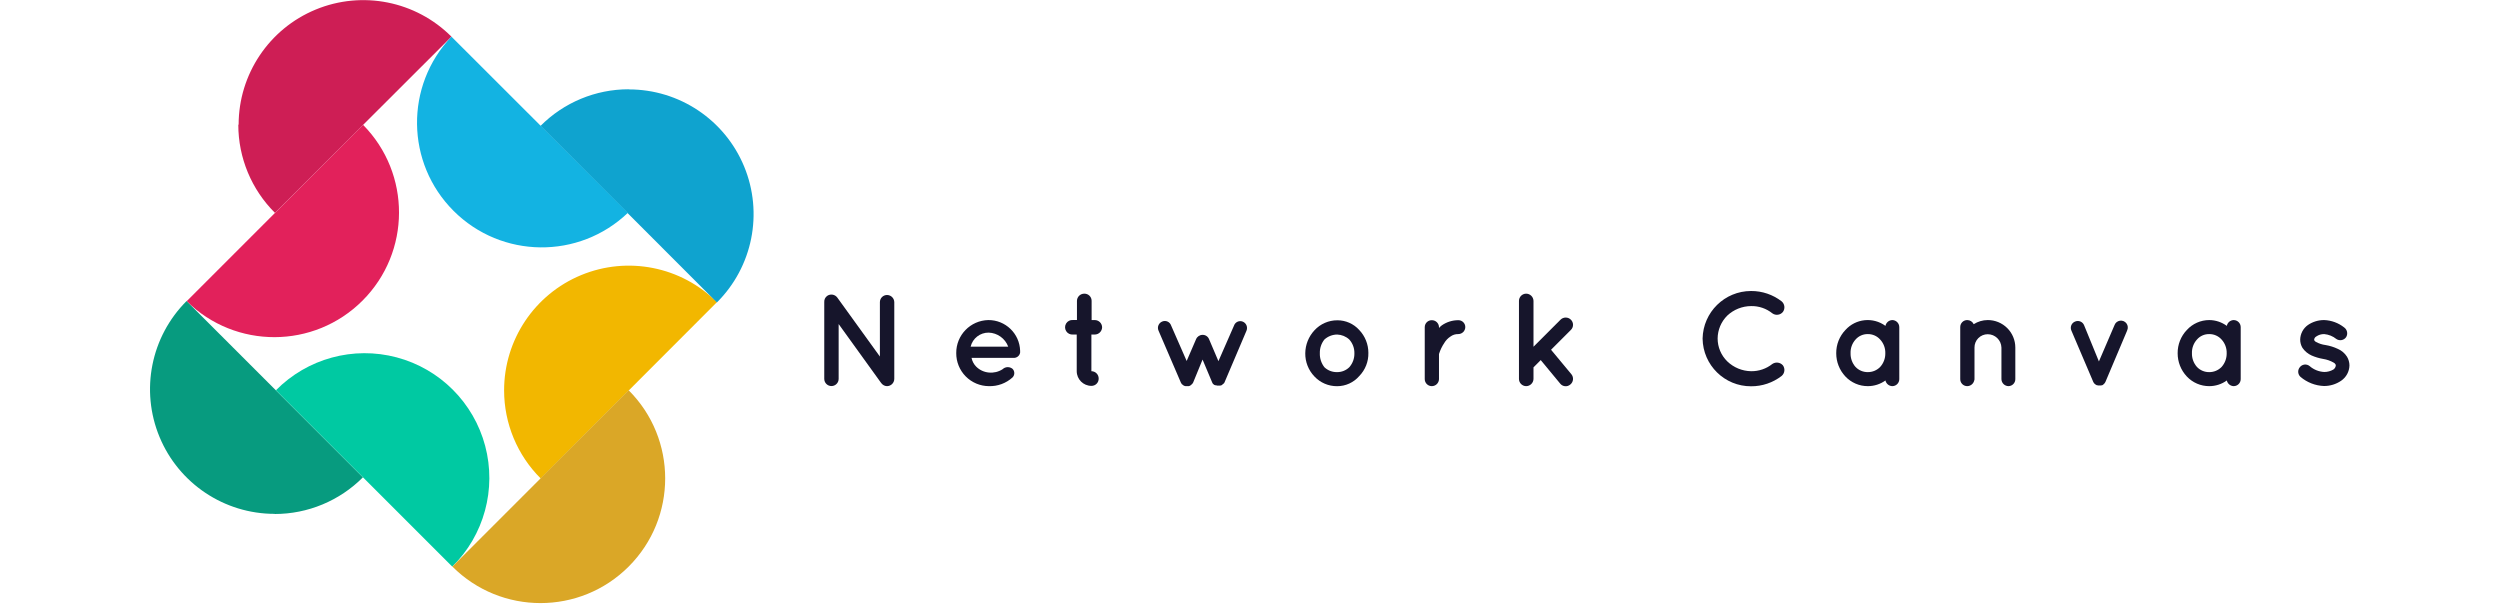
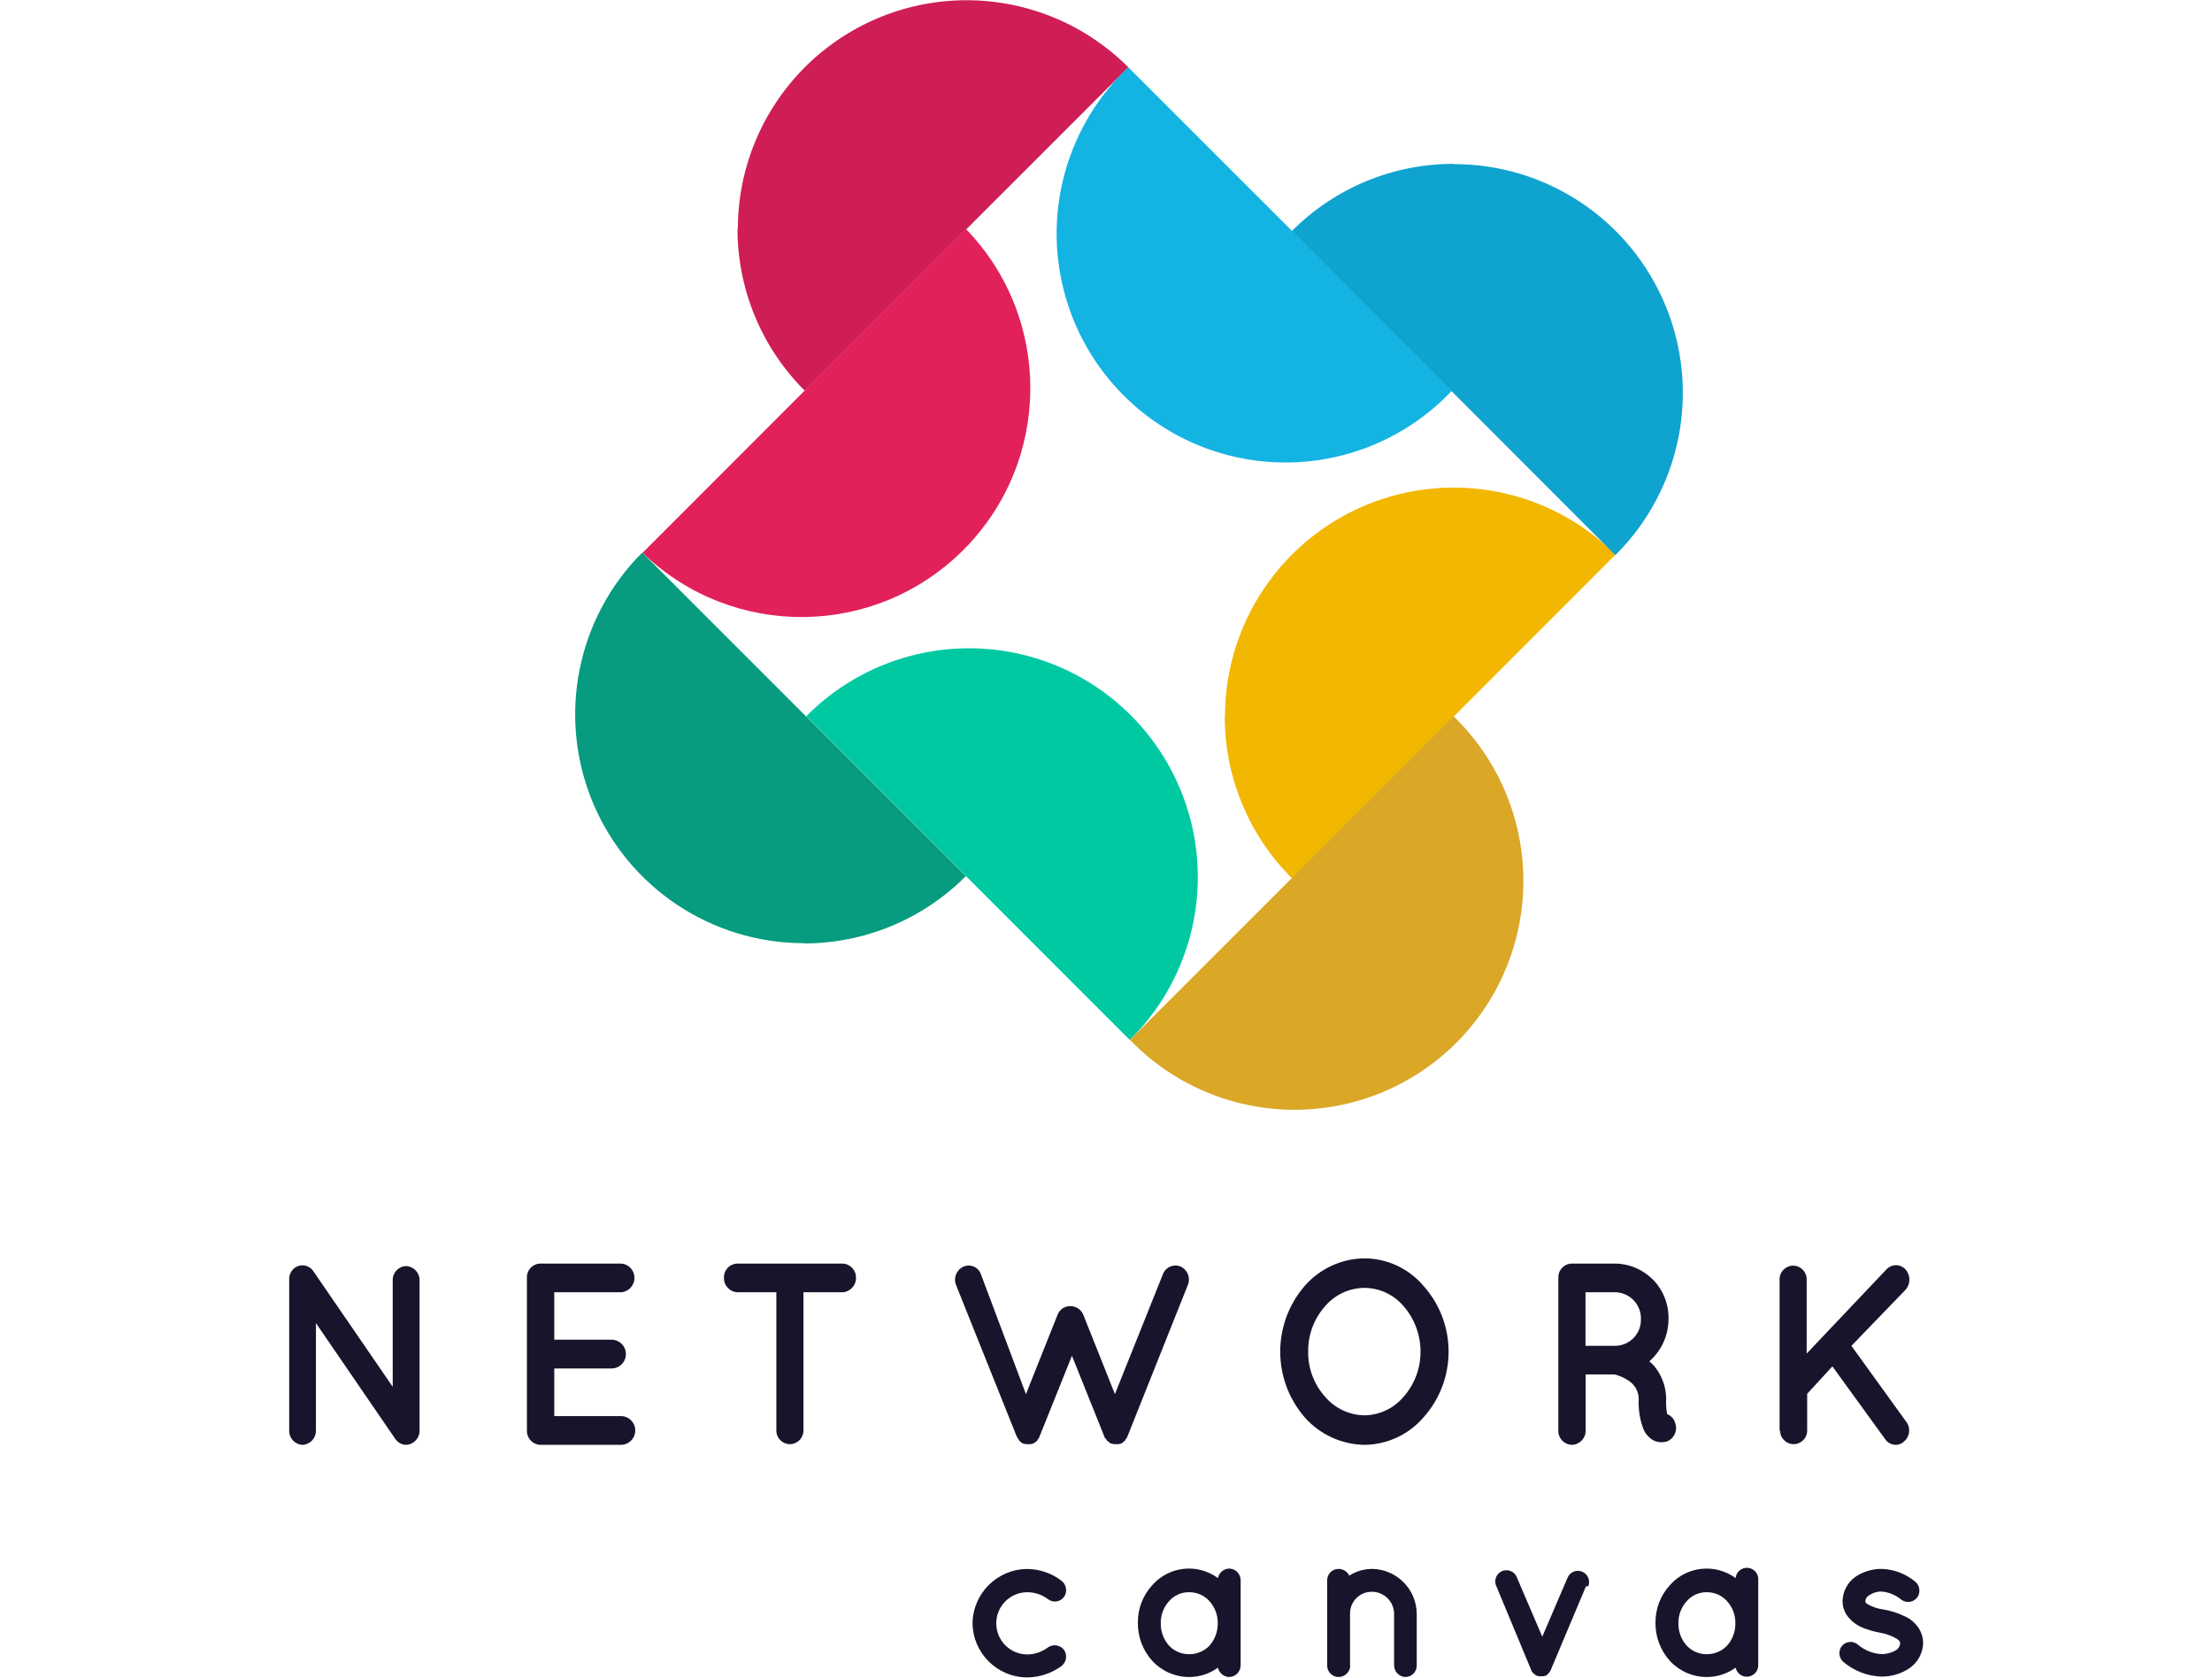
- <svg xmlns="http://www.w3.org/2000/svg" id="Layer_1" data-name="Layer 1" viewBox="0 0 545.52 131.61">
+ <svg xmlns="http://www.w3.org/2000/svg" id="Layer_1" data-name="Layer 1" viewBox="0 0 263.04 199.41">
  <defs>
    <style>.cls-1{fill:#ce1e55;}.cls-2{fill:#e2215b;}.cls-3{fill:#079b7f;}.cls-4{fill:#00c9a2;}.cls-5{fill:#f2b700;}.cls-6{fill:#daa727;}.cls-7{fill:#0fa3cf;}.cls-8{fill:#13b3e2;}.cls-9{fill:#16152b;}.cls-10{fill:none;}</style>
  </defs>
-   <path class="cls-1" d="M52.07,27.21A27.2,27.2,0,0,1,98.51,8L60,46.45a27.12,27.12,0,0,1-8-19.24" />
-   <path class="cls-2" d="M79.22,27.24A27.21,27.21,0,0,1,40.74,65.72Z" />
-   <path class="cls-3" d="M59.94,112.13A27.2,27.2,0,0,1,40.71,65.69l38.48,38.47a27.18,27.18,0,0,1-19.25,8" />
-   <path class="cls-4" d="M60.21,85.16a27.21,27.21,0,1,1,38.48,38.48Z" />
-   <path class="cls-5" d="M110,85.18a27.2,27.2,0,0,1,46.44-19.24L118,104.42a27.13,27.13,0,0,1-8-19.24" />
-   <path class="cls-6" d="M137.18,85.16a27.2,27.2,0,1,1-38.47,38.47Z" />
-   <path class="cls-7" d="M137.19,19.51A27.21,27.21,0,0,1,156.43,66L117.94,27.48a27.12,27.12,0,0,1,19.25-8" />
-   <path class="cls-8" d="M137,46.45A27.21,27.21,0,0,1,98.51,8Z" />
-   <path class="cls-9" d="M183,82.67a1.57,1.57,0,1,1-3.14,0V65.89a1.54,1.54,0,0,1,.63-1.32,1.6,1.6,0,0,1,2.2.34L192,77.8V65.92a1.56,1.56,0,0,1,1.55-1.55,1.59,1.59,0,0,1,1.59,1.55V82.67a1.6,1.6,0,0,1-1.59,1.59,1.55,1.55,0,0,1-1.18-.58.7.7,0,0,1-.14-.17L183,70.71Z" />
-   <path class="cls-9" d="M208.66,77.05a7.15,7.15,0,0,1,7-7.21,6.9,6.9,0,0,1,6.94,6.69v.15a.8.8,0,0,1,0,.26,1.38,1.38,0,0,1-1.5,1.15H212a3.74,3.74,0,0,0,1,1.9,4.48,4.48,0,0,0,2.77,1.3,4.66,4.66,0,0,0,3-.72,1.64,1.64,0,0,1,2.17-.09,1.33,1.33,0,0,1,0,1.88,7.34,7.34,0,0,1-5.16,1.9A7.16,7.16,0,0,1,208.66,77.05Zm3.14-1.41H220a4.72,4.72,0,0,0-4.26-3.06A4,4,0,0,0,211.8,75.64Z" />
-   <path class="cls-9" d="M240.49,71.43A1.62,1.62,0,0,1,238.87,73h-.72v8a1.59,1.59,0,0,1,1.59,1.61,1.56,1.56,0,0,1-1.59,1.59,3.21,3.21,0,0,1-3.2-3.2V73h-.83a1.59,1.59,0,1,1,0-3.17H235V65.66a1.59,1.59,0,0,1,1.62-1.58,1.56,1.56,0,0,1,1.58,1.58v4.18h.72A1.61,1.61,0,0,1,240.49,71.43Z" />
-   <path class="cls-9" d="M272,72.15l-4.76,11.19s-.06.14-.11.23a0,0,0,0,1,0,0,1.07,1.07,0,0,1-.15.17s-.05,0-.05,0a1.1,1.1,0,0,1-.18.14s0,0,0,.06a.65.65,0,0,1-.26.14s0,0,0,0a.78.78,0,0,0-.23.06h-.06a.89.89,0,0,1-.29,0,.77.77,0,0,1-.26,0h-.06a.39.39,0,0,0-.2-.06l0,0h0A.72.72,0,0,1,265,84v0c-.08,0-.11-.09-.17-.14s-.06,0-.06,0a1.77,1.77,0,0,1-.14-.17,0,0,0,0,1,0,0c-.06-.09-.09-.18-.12-.23l-2.1-5-2.05,5-.14.23v0l-.17.17a0,0,0,0,1,0,0l-.18.17a.81.81,0,0,1-.26.17h-.05a0,0,0,0,0,0,0,.26.26,0,0,0-.17.06h-.06a1.06,1.06,0,0,1-.29,0,.86.86,0,0,1-.29,0h-.09a.35.35,0,0,0-.17-.06s0,0-.06,0a.54.54,0,0,1-.26-.17s0,0,0,0a.8.8,0,0,0-.18-.14l-.06,0a1,1,0,0,0-.11-.17s0,0,0,0a2,2,0,0,0-.14-.23L252.8,72.15a1.49,1.49,0,0,1,.83-2,1.44,1.44,0,0,1,1.91.86l3.4,7.76L261,74a1.53,1.53,0,0,1,1.41-.93,1.48,1.48,0,0,1,1.41.93l2.05,4.81,3.4-7.76a1.44,1.44,0,0,1,1.93-.86A1.51,1.51,0,0,1,272,72.15Z" />
-   <path class="cls-9" d="M286.82,82.15a7.18,7.18,0,0,1-2-5.07,7.46,7.46,0,0,1,2-5,6.74,6.74,0,0,1,5-2.19A6.38,6.38,0,0,1,296.59,72a7.22,7.22,0,0,1,2,5,7,7,0,0,1-2,5.07,6.36,6.36,0,0,1-4.81,2.2A6.71,6.71,0,0,1,286.82,82.15ZM288,77.08a4.7,4.7,0,0,0,1,3.06,3.9,3.9,0,0,0,2.77,1.06,3.77,3.77,0,0,0,2.65-1.06,4.44,4.44,0,0,0,1.12-3.06,4.35,4.35,0,0,0-1.12-3A4.08,4.08,0,0,0,291.78,73,4.2,4.2,0,0,0,289,74.08,4.59,4.59,0,0,0,288,77.08Z" />
-   <path class="cls-9" d="M319.74,71.37a1.54,1.54,0,0,1-1.53,1.53,2.73,2.73,0,0,0-1.73.55,4.25,4.25,0,0,0-1.32,1.38A9.19,9.19,0,0,0,314,77.25v5.48a1.57,1.57,0,0,1-1.58,1.53,1.54,1.54,0,0,1-1.53-1.53V71.37a1.52,1.52,0,0,1,1.53-1.5,1.55,1.55,0,0,1,1.58,1.5v.2a4,4,0,0,1,.61-.57,6.27,6.27,0,0,1,3.63-1.13A1.5,1.5,0,0,1,319.74,71.37Z" />
-   <path class="cls-9" d="M331.45,82.67v-17A1.58,1.58,0,0,1,333,64.08a1.61,1.61,0,0,1,1.62,1.58v10l5.91-5.91a1.6,1.6,0,0,1,2.24,0,1.56,1.56,0,0,1,0,2.25l-4.32,4.32,4.44,5.34a1.59,1.59,0,0,1-.23,2.24,1.54,1.54,0,0,1-2.22-.2l-4.24-5.13-1.58,1.59v2.53A1.61,1.61,0,0,1,333,84.26,1.58,1.58,0,0,1,331.45,82.67Z" />
-   <path class="cls-9" d="M371.52,73.88A10.58,10.58,0,0,1,382.1,63.5a10.8,10.8,0,0,1,6.66,2.25,1.71,1.71,0,0,1,.29,2.31,1.69,1.69,0,0,1-2.31.31,7.16,7.16,0,0,0-4.64-1.58,7.66,7.66,0,0,0-5.19,2.07,7.12,7.12,0,0,0-2.11,5,7,7,0,0,0,2.11,5A7.66,7.66,0,0,0,382.1,81a7.28,7.28,0,0,0,4.64-1.58,1.75,1.75,0,0,1,2.31.31,1.71,1.71,0,0,1-.29,2.31,10.8,10.8,0,0,1-6.66,2.25A10.54,10.54,0,0,1,371.52,73.88Z" />
-   <path class="cls-9" d="M414.44,77.08v5.65a1.53,1.53,0,0,1-1.52,1.53,1.57,1.57,0,0,1-1.5-1.24,6.54,6.54,0,0,1-3.84,1.24,6.69,6.69,0,0,1-4.9-2.11,7.36,7.36,0,0,1-2-5.07,7.25,7.25,0,0,1,2-5.07,6.54,6.54,0,0,1,8.74-.9,1.57,1.57,0,0,1,1.5-1.27,1.55,1.55,0,0,1,1.52,1.56Zm-3.05,0a4.21,4.21,0,0,0-1.13-3,3.55,3.55,0,0,0-2.68-1.18,3.49,3.49,0,0,0-2.68,1.18,4.23,4.23,0,0,0-1.09,3,4.34,4.34,0,0,0,1.09,3,3.65,3.65,0,0,0,2.68,1.12,3.72,3.72,0,0,0,2.68-1.12A4.32,4.32,0,0,0,411.39,77.08Z" />
-   <path class="cls-9" d="M439.76,75.84v6.89a1.52,1.52,0,0,1-1.5,1.53,1.56,1.56,0,0,1-1.53-1.53V75.84a3,3,0,0,0-3-2.91,2.88,2.88,0,0,0-2.88,2.91v6.89a.56.56,0,0,1-.06.29,1.58,1.58,0,0,1-1.53,1.24,1.52,1.52,0,0,1-1.52-1.53V71.37a1.52,1.52,0,0,1,1.52-1.53,1.57,1.57,0,0,1,1.42.9,5.72,5.72,0,0,1,3.05-.9A6,6,0,0,1,439.76,75.84Z" />
-   <path class="cls-9" d="M464.15,72.15l-4.73,11.19a.7.7,0,0,1-.12.2,0,0,0,0,1,0,0c0,.05-.11.14-.17.2a0,0,0,0,1,0,0,1.36,1.36,0,0,1-.17.17,0,0,0,0,0,0,0,.56.56,0,0,1-.2.14h-.06v0a.56.56,0,0,0-.23.06h-.06a1,1,0,0,1-.28,0,.93.93,0,0,1-.26,0h-.06a.71.71,0,0,0-.23-.06v0h-.06a2.36,2.36,0,0,1-.26-.14,0,0,0,0,0,0,0,.91.91,0,0,1-.17-.17s0,0-.06,0a.9.9,0,0,0-.14-.2s0,0,0,0-.09-.12-.12-.2L452,72.15a1.47,1.47,0,0,1,.84-2,1.48,1.48,0,0,1,1.93.83L458,78.87,461.38,71a1.5,1.5,0,1,1,2.77,1.13Z" />
-   <path class="cls-9" d="M488.94,77.08v5.65a1.54,1.54,0,0,1-1.53,1.53,1.58,1.58,0,0,1-1.5-1.24,6.51,6.51,0,0,1-3.83,1.24,6.69,6.69,0,0,1-4.9-2.11,7.36,7.36,0,0,1-2-5.07,7.25,7.25,0,0,1,2-5.07,6.63,6.63,0,0,1,4.9-2.17,6.54,6.54,0,0,1,3.83,1.27,1.57,1.57,0,0,1,1.5-1.27,1.55,1.55,0,0,1,1.53,1.56Zm-3.06,0a4.25,4.25,0,0,0-1.12-3,3.55,3.55,0,0,0-2.68-1.18,3.46,3.46,0,0,0-2.68,1.18,4.23,4.23,0,0,0-1.1,3,4.34,4.34,0,0,0,1.1,3,3.62,3.62,0,0,0,2.68,1.12,3.72,3.72,0,0,0,2.68-1.12A4.36,4.36,0,0,0,485.88,77.08Z" />
-   <path class="cls-9" d="M501.83,80.14A1.5,1.5,0,0,1,504,79.9a5.26,5.26,0,0,0,3.17,1.27,3.92,3.92,0,0,0,2-.54,1.21,1.21,0,0,0,.52-.87.44.44,0,0,0-.09-.29.87.87,0,0,0-.37-.34,6.66,6.66,0,0,0-2.31-.81h0a10.8,10.8,0,0,1-2.51-.75,4.81,4.81,0,0,1-2-1.67,3.49,3.49,0,0,1-.49-1.82,4,4,0,0,1,1.7-3.17,6.22,6.22,0,0,1,3.54-1.07,7.48,7.48,0,0,1,4.33,1.59,1.59,1.59,0,0,1,.46,2.13,1.54,1.54,0,0,1-2.14.41,4.9,4.9,0,0,0-2.65-1.07,2.94,2.94,0,0,0-1.73.52.89.89,0,0,0-.46.66.29.29,0,0,0,.06.23.7.7,0,0,0,.32.29,5.75,5.75,0,0,0,2.1.69l0,0h0a10.09,10.09,0,0,1,2.68.84,4.42,4.42,0,0,1,2,1.7,3.76,3.76,0,0,1,.54,1.9,4.16,4.16,0,0,1-1.81,3.35,6.58,6.58,0,0,1-3.75,1.15,8.38,8.38,0,0,1-5.13-2A1.53,1.53,0,0,1,501.83,80.14Z" />
-   <rect id="Frame" class="cls-10" width="545.52" height="131.61" />
+   <path class="cls-1" d="M87.74,27.21A27.2,27.2,0,0,1,134.18,8L95.7,46.45a27.15,27.15,0,0,1-8-19.24" />
+   <path class="cls-2" d="M114.88,27.24A27.21,27.21,0,0,1,76.41,65.72Z" />
+   <path class="cls-3" d="M95.61,112.13A27.2,27.2,0,0,1,76.37,65.69l38.48,38.47a27.14,27.14,0,0,1-19.24,8" />
+   <path class="cls-4" d="M95.87,85.16a27.21,27.21,0,1,1,38.48,38.48Z" />
+   <path class="cls-5" d="M145.67,85.18a27.2,27.2,0,0,1,46.44-19.24l-38.47,38.48a27.1,27.1,0,0,1-8-19.24" />
+   <path class="cls-6" d="M172.85,85.16a27.21,27.21,0,1,1-38.48,38.47Z" />
+   <path class="cls-7" d="M172.85,19.51A27.2,27.2,0,0,1,192.09,66L153.61,27.48a27.1,27.1,0,0,1,19.24-8" />
+   <path class="cls-8" d="M172.65,46.45A27.21,27.21,0,1,1,134.17,8Z" />
+   <path class="cls-9" d="M37.57,170.08A1.67,1.67,0,0,1,36,171.77a1.65,1.65,0,0,1-1.61-1.69V152.16a1.69,1.69,0,0,1,.64-1.42,1.56,1.56,0,0,1,2.22.37l9.45,13.76V152.19a1.64,1.64,0,0,1,1.58-1.67,1.66,1.66,0,0,1,1.61,1.67v17.89a1.67,1.67,0,0,1-1.61,1.69,1.58,1.58,0,0,1-1.2-.61.7.7,0,0,1-.14-.19L37.57,157.3Z" />
+   <path class="cls-9" d="M62.66,170.08V151.91a1.63,1.63,0,0,1,1.61-1.69h9.56a1.67,1.67,0,0,1,1.61,1.69,1.69,1.69,0,0,1-1.61,1.72H65.91v5.64h6.81a1.71,1.71,0,0,1,0,3.42H65.91v5.66h7.92a1.71,1.71,0,0,1,0,3.42H64.36c-.06,0-.06,0-.06,0l0,0A1.65,1.65,0,0,1,62.66,170.08Z" />
+   <path class="cls-9" d="M100.19,153.63H95.54v16.45a1.61,1.61,0,1,1-3.22,0V153.63H87.7a1.67,1.67,0,0,1-1.61-1.72,1.63,1.63,0,0,1,1.61-1.69h12.49a1.65,1.65,0,0,1,1.6,1.69A1.69,1.69,0,0,1,100.19,153.63Z" />
+   <path class="cls-9" d="M141.25,152.77l-7.16,17.95a.75.75,0,0,1-.15.28l0,0a.83.83,0,0,1-.15.19c0,.06,0,.06,0,.09a.91.91,0,0,0-.21.15h0c-.09.06-.14.16-.26.19h0a0,0,0,0,0,0,0,.78.78,0,0,0-.23.06h-.06a.92.92,0,0,1-.3,0,.8.8,0,0,1-.26,0h-.09a.63.63,0,0,0-.2-.06s0,0-.06,0a.59.59,0,0,1-.26-.19h0c-.09-.06-.15-.12-.21-.15a.23.23,0,0,1-.06-.09,1.86,1.86,0,0,0-.11-.19c-.06,0-.06,0-.06,0a.72.72,0,0,1-.12-.28l-3.83-9.54-3.83,9.54a2,2,0,0,1-.12.28,0,0,0,0,0,0,0l-.17.19c0,.06,0,.06,0,.09a.8.8,0,0,0-.18.15h-.06c-.09.06-.17.16-.23.19h0a0,0,0,0,0,0,0,.4.4,0,0,0-.23.06h-.09a.8.8,0,0,1-.26,0,1,1,0,0,1-.3,0h-.09a.63.63,0,0,0-.2-.06s0,0-.06,0a.83.83,0,0,1-.26-.19h0c-.09-.06-.12-.12-.21-.15l0-.09c-.06-.06-.09-.13-.15-.19v0a1.77,1.77,0,0,1-.15-.28l-7.19-17.95a1.69,1.69,0,0,1,.88-2.18,1.53,1.53,0,0,1,2.07.89L122,165.74l3.77-9.46a1.6,1.6,0,0,1,1.52-1,1.66,1.66,0,0,1,1.52,1l3.77,9.46,5.71-14.26a1.59,1.59,0,0,1,2.13-.89A1.69,1.69,0,0,1,141.25,152.77Z" />
+   <path class="cls-9" d="M169.3,152.9a11.73,11.73,0,0,1,0,15.58,9.38,9.38,0,0,1-7,3.29,9.67,9.67,0,0,1-7.17-3.29,11.94,11.94,0,0,1,0-15.58,9.54,9.54,0,0,1,7.17-3.3A9.26,9.26,0,0,1,169.3,152.9Zm-.38,7.79a8.19,8.19,0,0,0-2-5.39,6.15,6.15,0,0,0-4.62-2.19,6.23,6.23,0,0,0-4.74,2.19,8,8,0,0,0-2,5.39,7.9,7.9,0,0,0,2,5.35,6.25,6.25,0,0,0,4.74,2.22,6.18,6.18,0,0,0,4.62-2.22A8,8,0,0,0,168.92,160.69Z" />
+   <path class="cls-9" d="M199.22,169.22a1.72,1.72,0,0,1-1,2.15,2.54,2.54,0,0,1-.65.09h0a2,2,0,0,1-1.15-.34,2.86,2.86,0,0,1-.93-1.07,8.7,8.7,0,0,1-.62-3.7,2.66,2.66,0,0,0-.35-1.32,2.75,2.75,0,0,0-.87-.9,5.42,5.42,0,0,0-1.64-.73h-3.45v6.68a1.68,1.68,0,0,1-1.64,1.69,1.65,1.65,0,0,1-1.61-1.69V151.91a1.63,1.63,0,0,1,1.61-1.69h5.23a6.42,6.42,0,0,1,6.26,6.62,6.66,6.66,0,0,1-2.28,5,4.57,4.57,0,0,1,1,1.14,6.07,6.07,0,0,1,1,3.32,8,8,0,0,0,.12,1.82A1.58,1.58,0,0,1,199.22,169.22Zm-4.09-12.38a3.11,3.11,0,0,0-3-3.21h-3.59V160h3.59A3.09,3.09,0,0,0,195.13,156.84Z" />
+   <path class="cls-9" d="M211.62,170.08v-18a1.61,1.61,0,1,1,3.22,0v8.84l9.48-10a1.54,1.54,0,0,1,2.28,0,1.82,1.82,0,0,1,0,2.41L220.16,160l6.5,9a1.71,1.71,0,0,1-.24,2.37,1.42,1.42,0,0,1-1,.4,1.54,1.54,0,0,1-1.2-.61l-6.32-8.72-3,3.26v4.38a1.61,1.61,0,1,1-3.22,0Z" />
+   <path class="cls-9" d="M115.65,193a6.54,6.54,0,0,1,6.52-6.47,6.74,6.74,0,0,1,4.08,1.42,1.41,1.41,0,0,1,.28,1.9,1.35,1.35,0,0,1-1.92.26,4.09,4.09,0,0,0-2.44-.82,3.7,3.7,0,1,0,0,7.4,4.17,4.17,0,0,0,2.44-.83,1.39,1.39,0,0,1,1.92.29,1.42,1.42,0,0,1-.28,1.9,7,7,0,0,1-4.08,1.37A6.52,6.52,0,0,1,115.65,193Z" />
+   <path class="cls-9" d="M147.53,193v5a1.38,1.38,0,0,1-1.36,1.37,1.41,1.41,0,0,1-1.34-1.11,5.77,5.77,0,0,1-3.41,1.11,5.94,5.94,0,0,1-4.36-1.88,6.61,6.61,0,0,1-1.75-4.54,6.5,6.5,0,0,1,1.75-4.54,5.81,5.81,0,0,1,7.77-.8,1.41,1.41,0,0,1,1.34-1.13,1.38,1.38,0,0,1,1.36,1.39Zm-2.72,0a3.85,3.85,0,0,0-1-2.66,3.19,3.19,0,0,0-2.39-1.05,3.11,3.11,0,0,0-2.39,1.05,3.84,3.84,0,0,0-1,2.66,3.91,3.91,0,0,0,1,2.66,3.25,3.25,0,0,0,2.39,1,3.33,3.33,0,0,0,2.39-1A3.93,3.93,0,0,0,144.81,193Z" />
+   <path class="cls-9" d="M168.47,191.88V198a1.35,1.35,0,0,1-1.33,1.37,1.39,1.39,0,0,1-1.36-1.37v-6.16a2.64,2.64,0,0,0-2.67-2.6,2.57,2.57,0,0,0-2.57,2.6V198a.52.52,0,0,1,0,.26,1.4,1.4,0,0,1-1.36,1.11,1.36,1.36,0,0,1-1.36-1.37V187.88a1.35,1.35,0,0,1,1.36-1.36,1.39,1.39,0,0,1,1.26.8,5.11,5.11,0,0,1,2.72-.8A5.38,5.38,0,0,1,168.47,191.88Z" />
+   <path class="cls-9" d="M188.6,188.58l-4.21,10a1.3,1.3,0,0,1-.1.18s0,0,0,0l-.15.18a0,0,0,0,1,0,0,.71.71,0,0,1-.15.15,0,0,0,0,0,0,0,.49.49,0,0,1-.18.13h-.05v0a.47.47,0,0,0-.21.06h-.05a1.19,1.19,0,0,1-.25,0,1.11,1.11,0,0,1-.23,0h-.06a.47.47,0,0,0-.2-.06v0h0c-.08,0-.13-.08-.23-.13a0,0,0,0,0,0,0,.71.71,0,0,1-.15-.15s0,0-.05,0a1,1,0,0,0-.13-.18s0,0,0,0a.32.32,0,0,1-.1-.18l-4.16-10a1.33,1.33,0,1,1,2.46-1l3,7,3-7a1.33,1.33,0,1,1,2.47,1Z" />
+   <path class="cls-9" d="M209.08,193v5a1.36,1.36,0,0,1-2.69.26,5.8,5.8,0,0,1-3.42,1.11,5.94,5.94,0,0,1-4.36-1.88,6.66,6.66,0,0,1-1.75-4.54,6.55,6.55,0,0,1,1.75-4.54,5.83,5.83,0,0,1,7.78-.8,1.35,1.35,0,0,1,2.69.26Zm-2.72,0a3.81,3.81,0,0,0-1-2.66,3.19,3.19,0,0,0-2.39-1.05,3.09,3.09,0,0,0-2.38,1.05,3.8,3.8,0,0,0-1,2.66,3.87,3.87,0,0,0,1,2.66,3.23,3.23,0,0,0,2.38,1,3.33,3.33,0,0,0,2.39-1A3.88,3.88,0,0,0,206.36,193Z" />
+   <path class="cls-9" d="M219,195.72a1.34,1.34,0,0,1,1.93-.2,4.71,4.71,0,0,0,2.82,1.13,3.39,3.39,0,0,0,1.75-.49,1.06,1.06,0,0,0,.46-.77.4.4,0,0,0-.08-.26c0-.08-.13-.18-.33-.31a5.9,5.9,0,0,0-2-.72h0a9.85,9.85,0,0,1-2.23-.67,4.25,4.25,0,0,1-1.77-1.5,3,3,0,0,1-.44-1.62,3.65,3.65,0,0,1,1.51-2.84,5.51,5.51,0,0,1,3.16-.95,6.56,6.56,0,0,1,3.85,1.42,1.41,1.41,0,0,1,.41,1.9,1.36,1.36,0,0,1-1.9.37,4.33,4.33,0,0,0-2.36-1,2.59,2.59,0,0,0-1.54.47.79.79,0,0,0-.41.59.26.26,0,0,0,0,.2.64.64,0,0,0,.28.26,5.2,5.2,0,0,0,1.88.62l0,0h0a8.76,8.76,0,0,1,2.39.75,3.91,3.91,0,0,1,1.82,1.52,3.32,3.32,0,0,1,.49,1.7,3.74,3.74,0,0,1-1.62,3,5.87,5.87,0,0,1-3.34,1,7.39,7.39,0,0,1-4.57-1.78A1.39,1.39,0,0,1,219,195.72Z" />
+   <rect id="Frame" class="cls-10" width="263.04" height="199.41" />
</svg>
